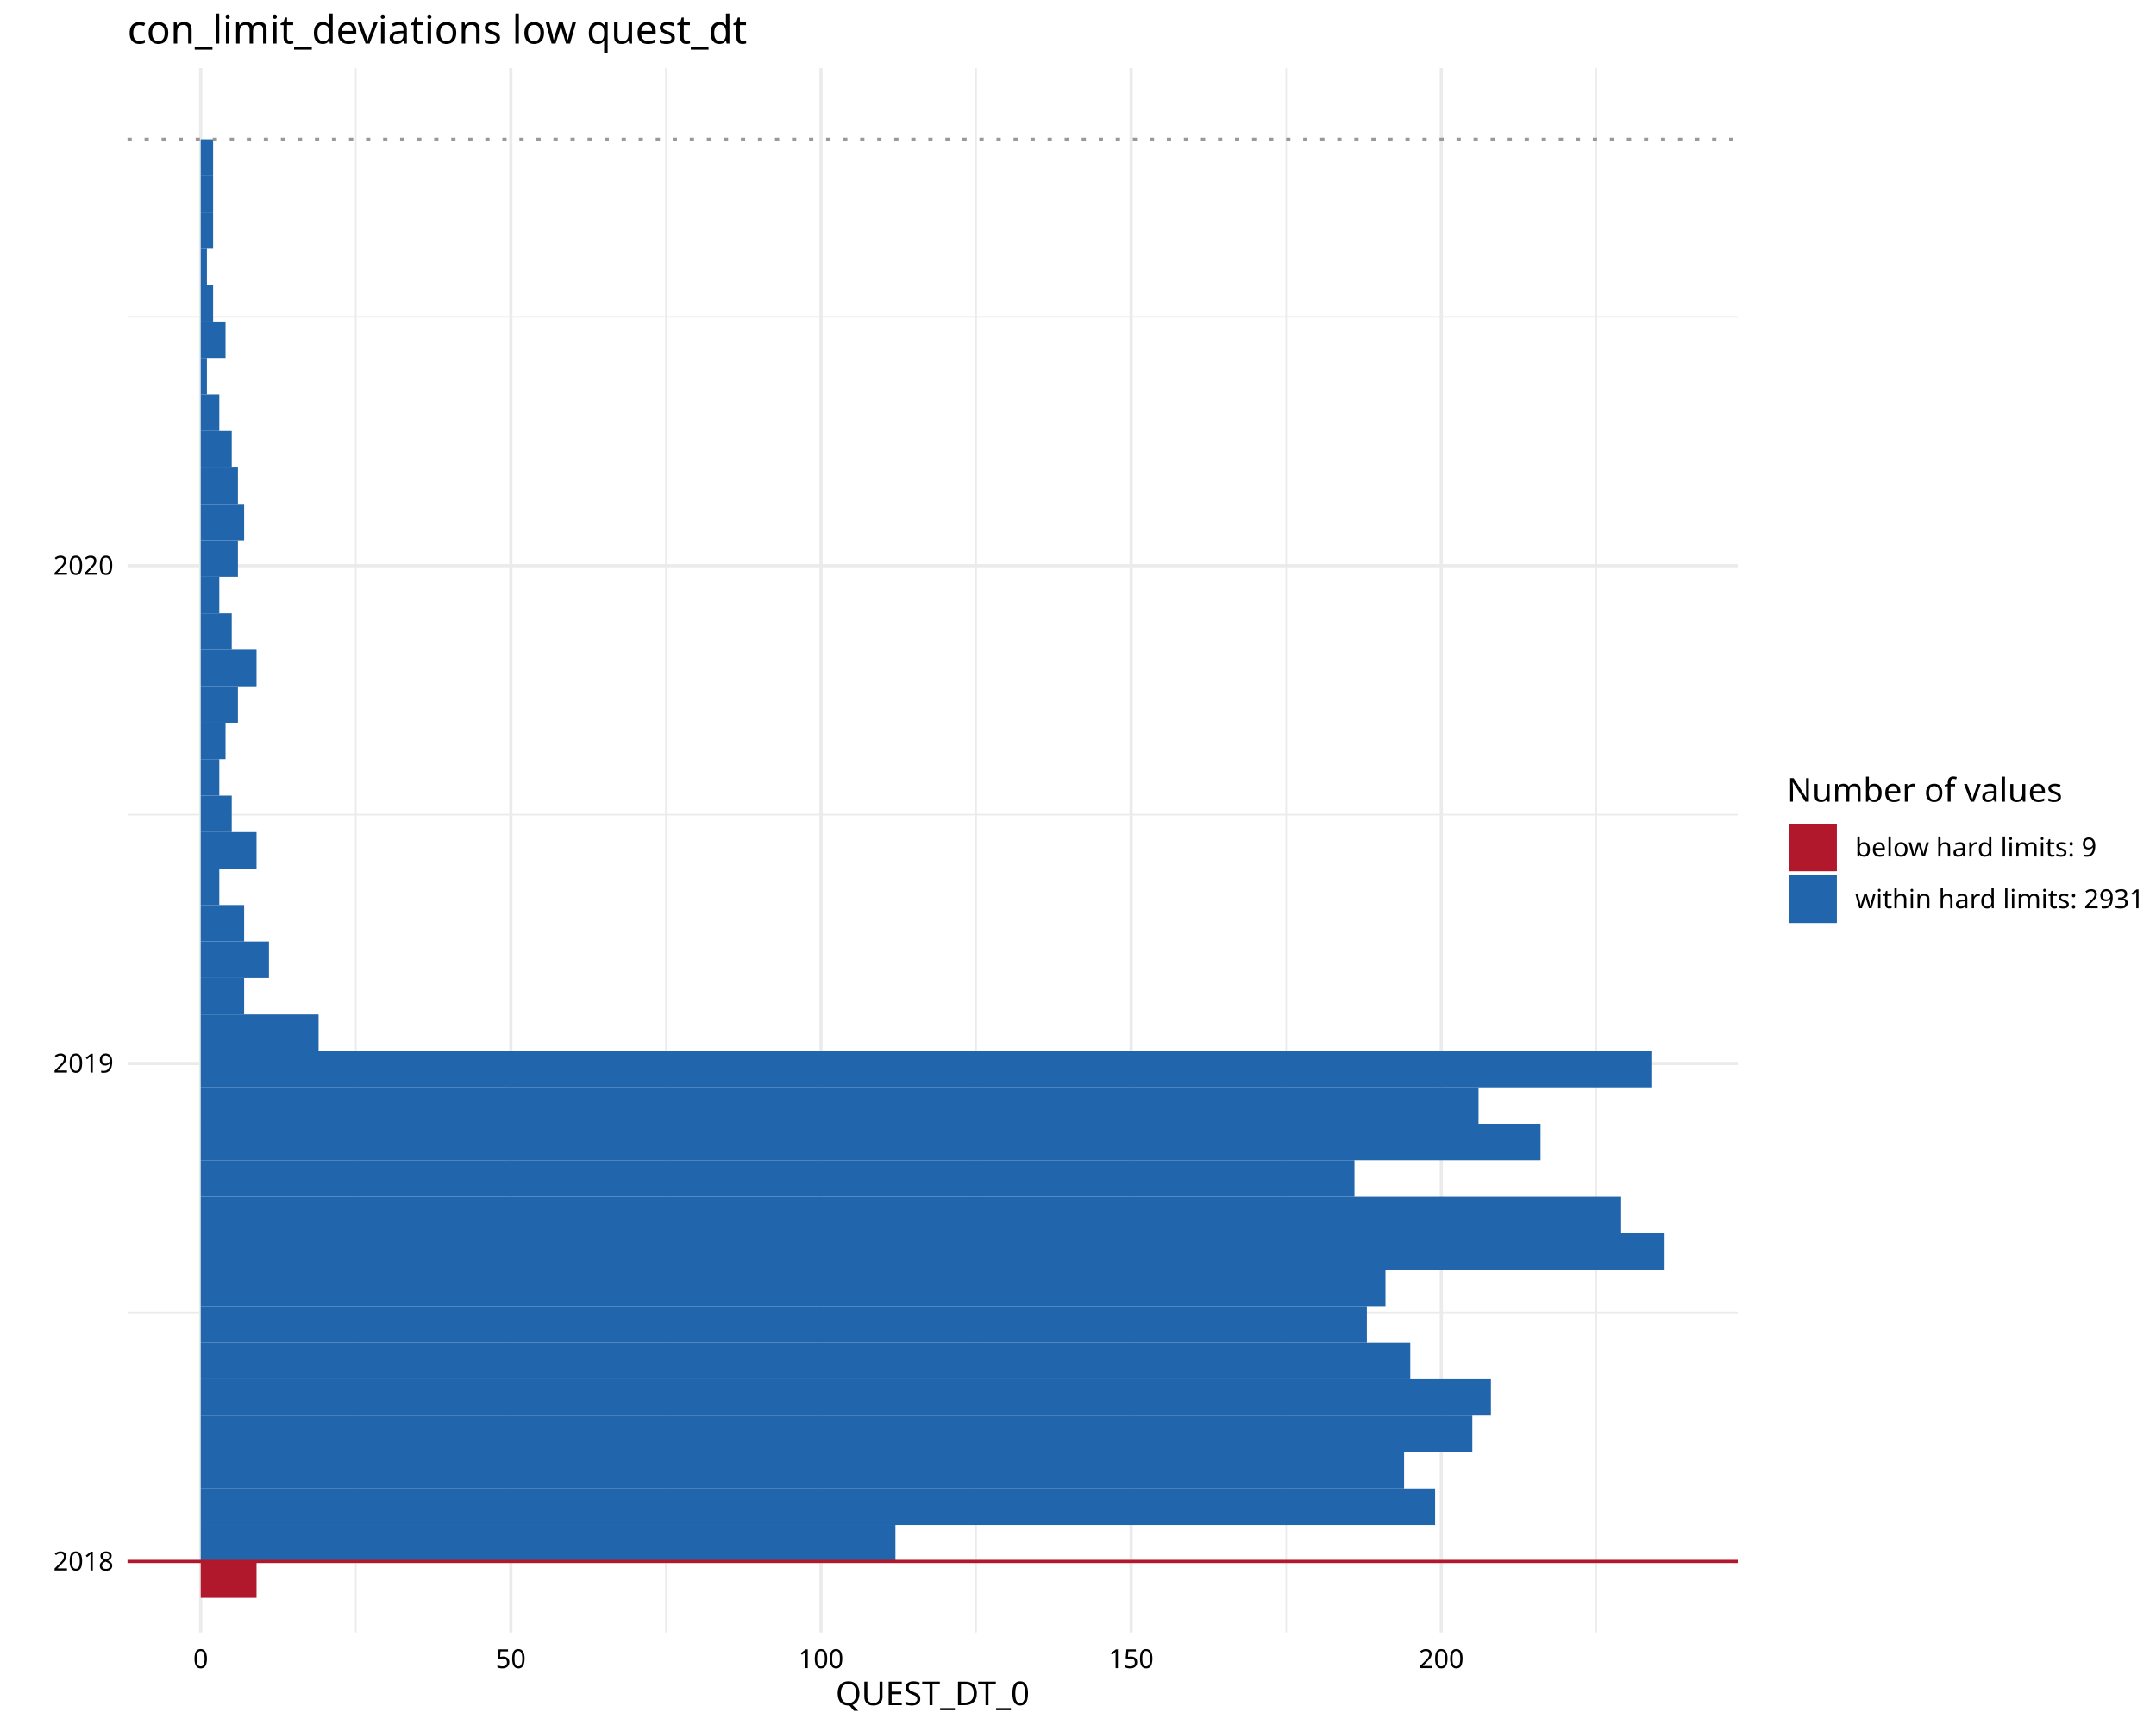
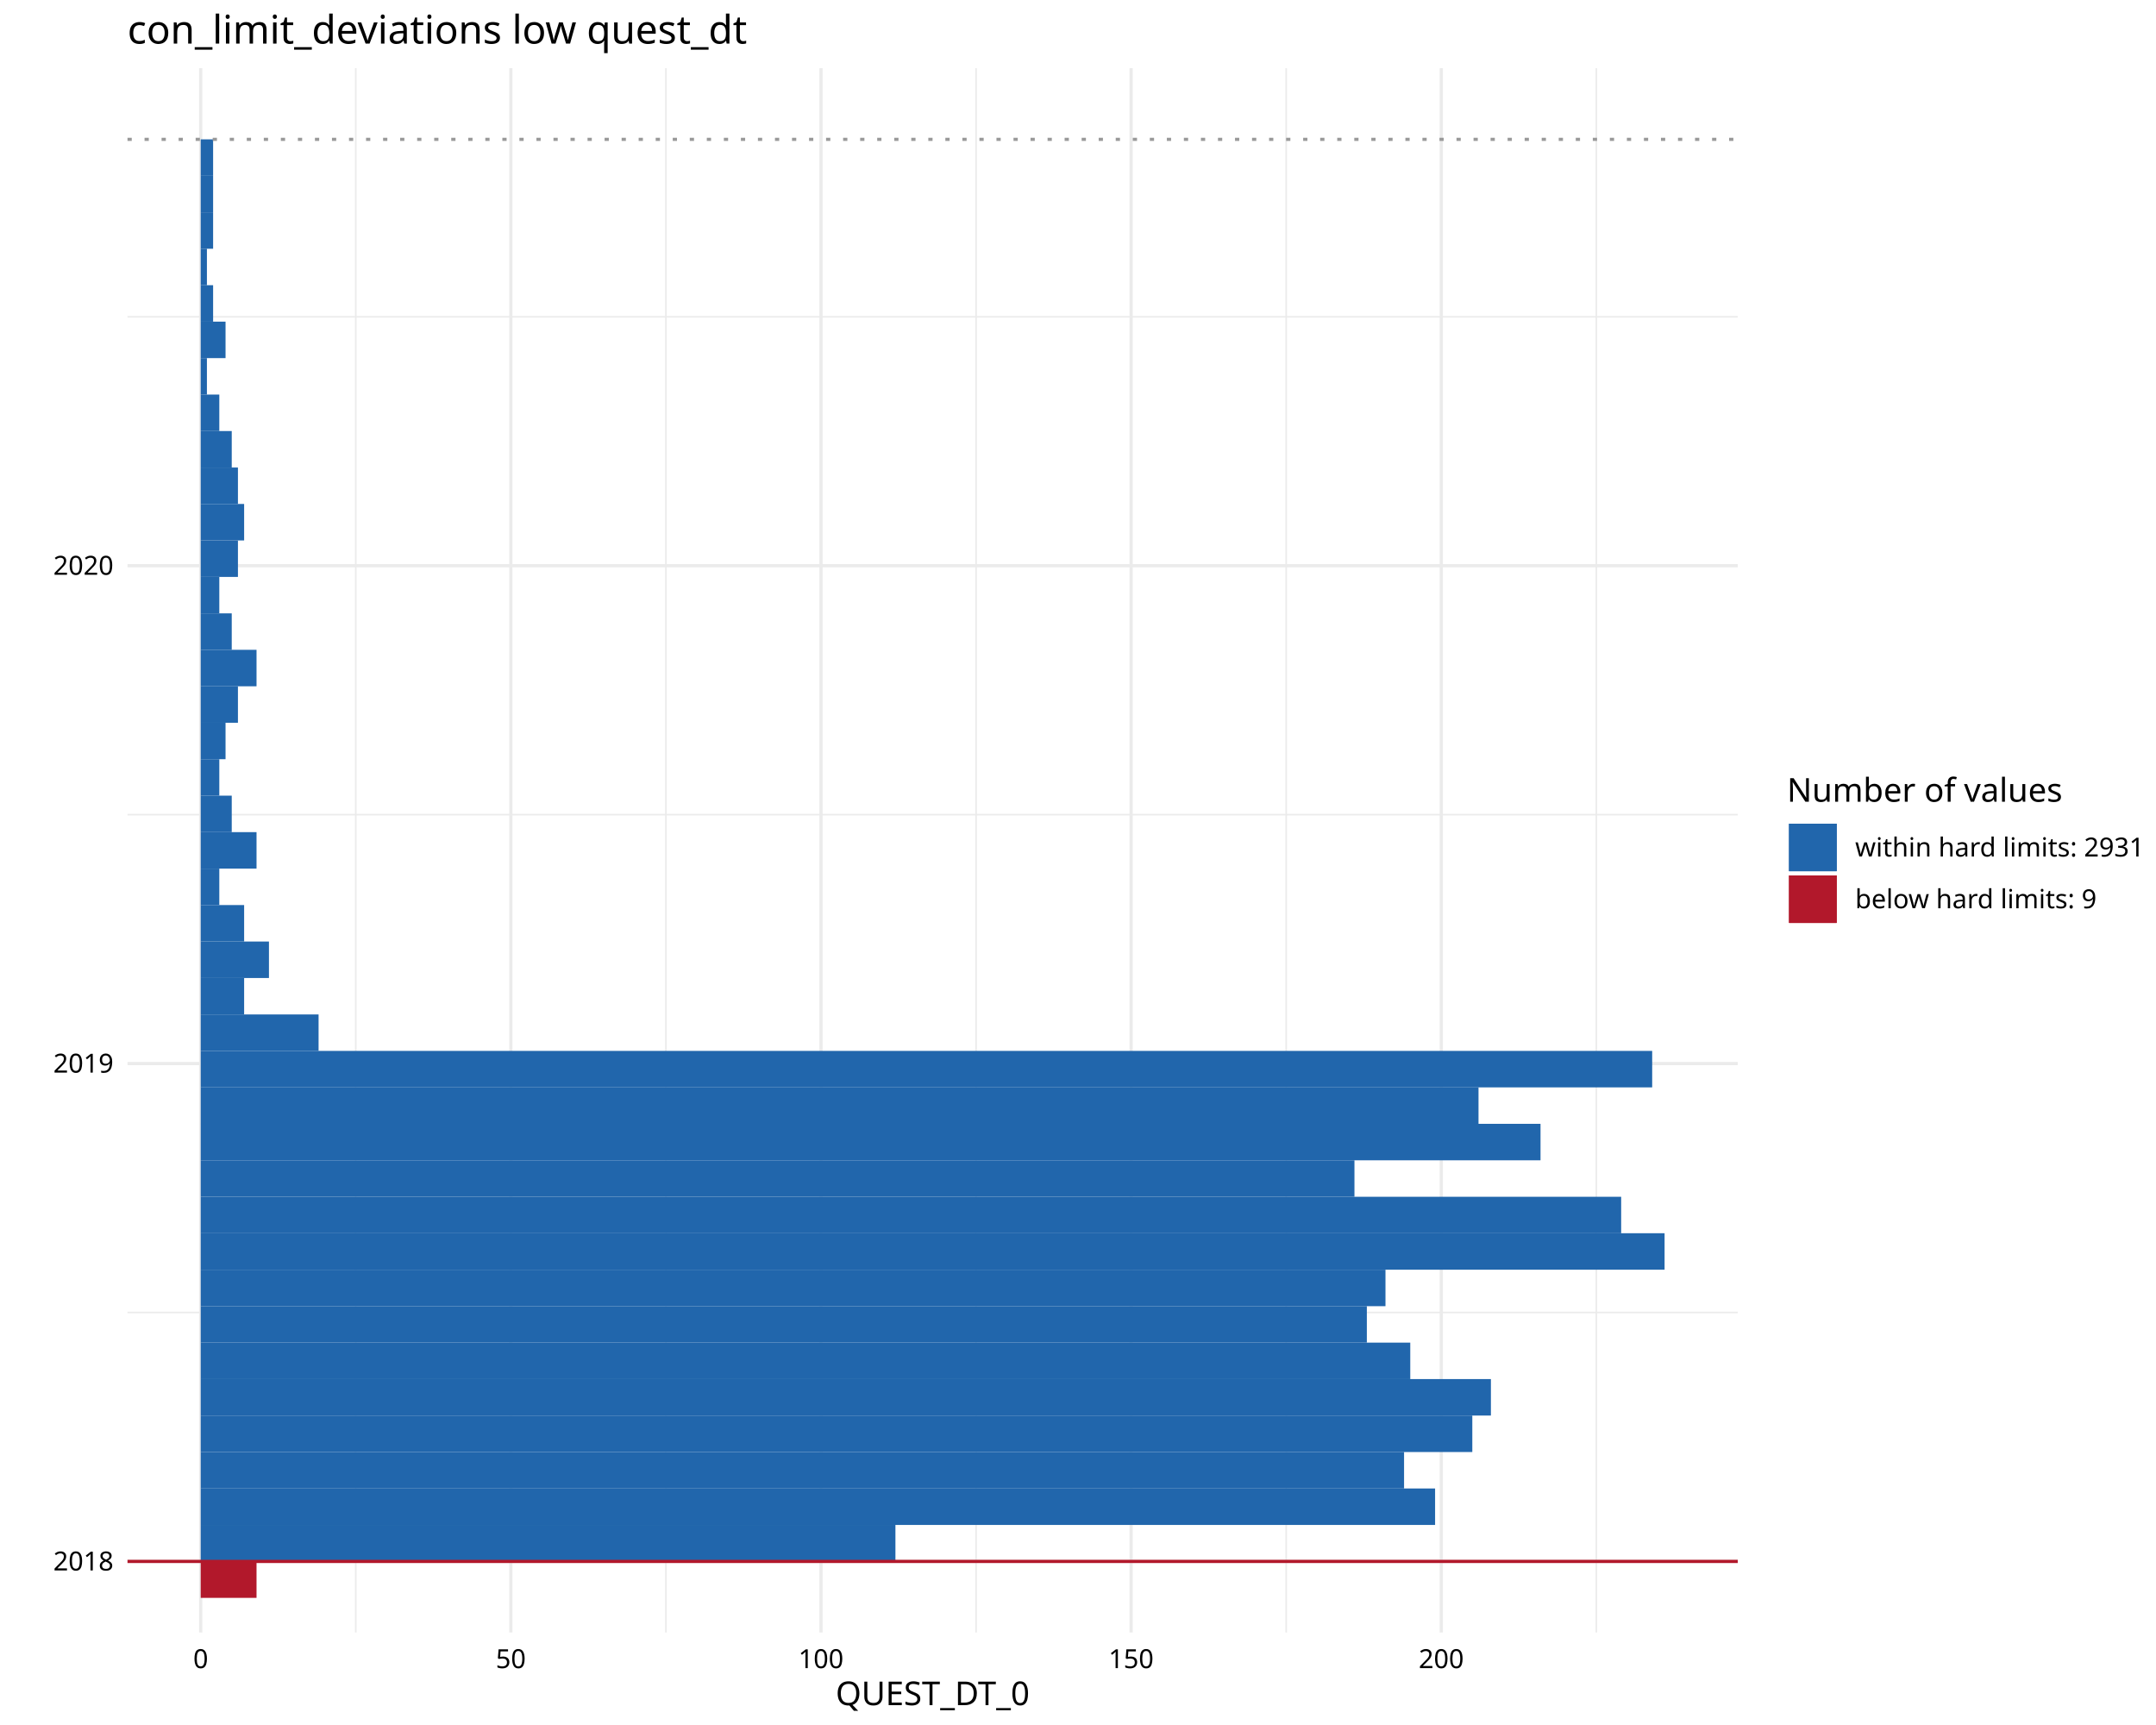
<svg xmlns="http://www.w3.org/2000/svg" class="svglite" data-engine-version="2.0" width="720.00pt" height="576.00pt" viewBox="0 0 720.00 576.00">
  <defs>
    <style type="text/css">
    .svglite line, .svglite polyline, .svglite polygon, .svglite path, .svglite rect, .svglite circle {
      fill: none;
      stroke: #000000;
      stroke-linecap: round;
      stroke-linejoin: round;
      stroke-miterlimit: 10.00;
    }
  </style>
  </defs>
  <rect width="100%" height="100%" style="stroke: none; fill: #FFFFFF;" />
  <defs>
    <clipPath id="cpMC4wMHw3MjAuMDB8MC4wMHw1NzYuMDA=">
      <rect x="0.00" y="0.00" width="720.00" height="576.00" />
    </clipPath>
  </defs>
  <g clip-path="url(#cpMC4wMHw3MjAuMDB8MC4wMHw1NzYuMDA=)">
</g>
  <defs>
    <clipPath id="cpNDIuNTh8NTgwLjMzfDIyLjc4fDU0NS4xMQ==">
      <rect x="42.58" y="22.78" width="537.75" height="522.33" />
    </clipPath>
  </defs>
  <g clip-path="url(#cpNDIuNTh8NTgwLjMzfDIyLjc4fDU0NS4xMQ==)">
    <polyline points="42.58,438.25 580.33,438.25 " style="stroke-width: 0.53; stroke: #EBEBEB; stroke-linecap: butt;" />
    <polyline points="42.58,272.02 580.33,272.02 " style="stroke-width: 0.53; stroke: #EBEBEB; stroke-linecap: butt;" />
    <polyline points="42.58,105.78 580.33,105.78 " style="stroke-width: 0.53; stroke: #EBEBEB; stroke-linecap: butt;" />
    <polyline points="118.81,545.11 118.81,22.78 " style="stroke-width: 0.53; stroke: #EBEBEB; stroke-linecap: butt;" />
    <polyline points="222.38,545.11 222.38,22.78 " style="stroke-width: 0.53; stroke: #EBEBEB; stroke-linecap: butt;" />
    <polyline points="325.96,545.11 325.96,22.78 " style="stroke-width: 0.53; stroke: #EBEBEB; stroke-linecap: butt;" />
    <polyline points="429.53,545.11 429.53,22.78 " style="stroke-width: 0.53; stroke: #EBEBEB; stroke-linecap: butt;" />
    <polyline points="533.10,545.11 533.10,22.78 " style="stroke-width: 0.53; stroke: #EBEBEB; stroke-linecap: butt;" />
    <polyline points="42.58,521.37 580.33,521.37 " style="stroke-width: 1.07; stroke: #EBEBEB; stroke-linecap: butt;" />
    <polyline points="42.58,355.14 580.33,355.14 " style="stroke-width: 1.07; stroke: #EBEBEB; stroke-linecap: butt;" />
    <polyline points="42.58,188.90 580.33,188.90 " style="stroke-width: 1.07; stroke: #EBEBEB; stroke-linecap: butt;" />
    <polyline points="67.03,545.11 67.03,22.78 " style="stroke-width: 1.07; stroke: #EBEBEB; stroke-linecap: butt;" />
    <polyline points="170.60,545.11 170.60,22.78 " style="stroke-width: 1.07; stroke: #EBEBEB; stroke-linecap: butt;" />
    <polyline points="274.17,545.11 274.17,22.78 " style="stroke-width: 1.07; stroke: #EBEBEB; stroke-linecap: butt;" />
    <polyline points="377.74,545.11 377.74,22.78 " style="stroke-width: 1.07; stroke: #EBEBEB; stroke-linecap: butt;" />
    <polyline points="481.32,545.11 481.32,22.78 " style="stroke-width: 1.07; stroke: #EBEBEB; stroke-linecap: butt;" />
    <rect x="67.03" y="521.37" width="18.64" height="12.18" style="stroke-width: 1.07; stroke: none; stroke-linecap: butt; stroke-linejoin: miter; fill: #B2182B;" />
    <rect x="67.03" y="509.19" width="232.00" height="12.18" style="stroke-width: 1.07; stroke: none; stroke-linecap: butt; stroke-linejoin: miter; fill: #2166AC;" />
    <rect x="67.03" y="497.02" width="412.22" height="12.18" style="stroke-width: 1.07; stroke: none; stroke-linecap: butt; stroke-linejoin: miter; fill: #2166AC;" />
    <rect x="67.03" y="484.84" width="401.86" height="12.18" style="stroke-width: 1.07; stroke: none; stroke-linecap: butt; stroke-linejoin: miter; fill: #2166AC;" />
    <rect x="67.03" y="472.67" width="424.65" height="12.18" style="stroke-width: 1.07; stroke: none; stroke-linecap: butt; stroke-linejoin: miter; fill: #2166AC;" />
    <rect x="67.03" y="460.49" width="430.86" height="12.18" style="stroke-width: 1.07; stroke: none; stroke-linecap: butt; stroke-linejoin: miter; fill: #2166AC;" />
    <rect x="67.03" y="448.32" width="403.93" height="12.18" style="stroke-width: 1.07; stroke: none; stroke-linecap: butt; stroke-linejoin: miter; fill: #2166AC;" />
    <rect x="67.03" y="436.14" width="389.43" height="12.18" style="stroke-width: 1.07; stroke: none; stroke-linecap: butt; stroke-linejoin: miter; fill: #2166AC;" />
    <rect x="67.03" y="423.97" width="395.65" height="12.18" style="stroke-width: 1.07; stroke: none; stroke-linecap: butt; stroke-linejoin: miter; fill: #2166AC;" />
    <rect x="67.03" y="411.79" width="488.86" height="12.18" style="stroke-width: 1.07; stroke: none; stroke-linecap: butt; stroke-linejoin: miter; fill: #2166AC;" />
    <rect x="67.03" y="399.62" width="474.36" height="12.18" style="stroke-width: 1.07; stroke: none; stroke-linecap: butt; stroke-linejoin: miter; fill: #2166AC;" />
    <rect x="67.03" y="387.44" width="385.29" height="12.18" style="stroke-width: 1.07; stroke: none; stroke-linecap: butt; stroke-linejoin: miter; fill: #2166AC;" />
    <rect x="67.03" y="375.26" width="447.43" height="12.18" style="stroke-width: 1.07; stroke: none; stroke-linecap: butt; stroke-linejoin: miter; fill: #2166AC;" />
    <rect x="67.03" y="363.09" width="426.72" height="12.18" style="stroke-width: 1.07; stroke: none; stroke-linecap: butt; stroke-linejoin: miter; fill: #2166AC;" />
    <rect x="67.03" y="350.91" width="484.72" height="12.18" style="stroke-width: 1.07; stroke: none; stroke-linecap: butt; stroke-linejoin: miter; fill: #2166AC;" />
    <rect x="67.03" y="338.74" width="39.36" height="12.18" style="stroke-width: 1.07; stroke: none; stroke-linecap: butt; stroke-linejoin: miter; fill: #2166AC;" />
    <rect x="67.03" y="326.56" width="14.50" height="12.18" style="stroke-width: 1.07; stroke: none; stroke-linecap: butt; stroke-linejoin: miter; fill: #2166AC;" />
    <rect x="67.03" y="314.39" width="22.79" height="12.18" style="stroke-width: 1.07; stroke: none; stroke-linecap: butt; stroke-linejoin: miter; fill: #2166AC;" />
    <rect x="67.03" y="302.21" width="14.50" height="12.18" style="stroke-width: 1.07; stroke: none; stroke-linecap: butt; stroke-linejoin: miter; fill: #2166AC;" />
    <rect x="67.03" y="290.04" width="6.21" height="12.18" style="stroke-width: 1.07; stroke: none; stroke-linecap: butt; stroke-linejoin: miter; fill: #2166AC;" />
    <rect x="67.03" y="277.86" width="18.64" height="12.18" style="stroke-width: 1.07; stroke: none; stroke-linecap: butt; stroke-linejoin: miter; fill: #2166AC;" />
    <rect x="67.03" y="265.68" width="10.36" height="12.18" style="stroke-width: 1.07; stroke: none; stroke-linecap: butt; stroke-linejoin: miter; fill: #2166AC;" />
    <rect x="67.03" y="253.51" width="6.21" height="12.18" style="stroke-width: 1.07; stroke: none; stroke-linecap: butt; stroke-linejoin: miter; fill: #2166AC;" />
    <rect x="67.03" y="241.33" width="8.29" height="12.18" style="stroke-width: 1.07; stroke: none; stroke-linecap: butt; stroke-linejoin: miter; fill: #2166AC;" />
    <rect x="67.03" y="229.16" width="12.43" height="12.18" style="stroke-width: 1.07; stroke: none; stroke-linecap: butt; stroke-linejoin: miter; fill: #2166AC;" />
    <rect x="67.03" y="216.98" width="18.64" height="12.18" style="stroke-width: 1.07; stroke: none; stroke-linecap: butt; stroke-linejoin: miter; fill: #2166AC;" />
    <rect x="67.03" y="204.81" width="10.36" height="12.18" style="stroke-width: 1.07; stroke: none; stroke-linecap: butt; stroke-linejoin: miter; fill: #2166AC;" />
    <rect x="67.03" y="192.63" width="6.21" height="12.18" style="stroke-width: 1.07; stroke: none; stroke-linecap: butt; stroke-linejoin: miter; fill: #2166AC;" />
    <rect x="67.03" y="180.46" width="12.43" height="12.18" style="stroke-width: 1.07; stroke: none; stroke-linecap: butt; stroke-linejoin: miter; fill: #2166AC;" />
    <rect x="67.03" y="168.28" width="14.50" height="12.18" style="stroke-width: 1.07; stroke: none; stroke-linecap: butt; stroke-linejoin: miter; fill: #2166AC;" />
    <rect x="67.03" y="156.11" width="12.43" height="12.18" style="stroke-width: 1.07; stroke: none; stroke-linecap: butt; stroke-linejoin: miter; fill: #2166AC;" />
    <rect x="67.03" y="143.93" width="10.36" height="12.18" style="stroke-width: 1.07; stroke: none; stroke-linecap: butt; stroke-linejoin: miter; fill: #2166AC;" />
    <rect x="67.03" y="131.75" width="6.21" height="12.18" style="stroke-width: 1.07; stroke: none; stroke-linecap: butt; stroke-linejoin: miter; fill: #2166AC;" />
    <rect x="67.03" y="119.58" width="2.07" height="12.18" style="stroke-width: 1.07; stroke: none; stroke-linecap: butt; stroke-linejoin: miter; fill: #2166AC;" />
    <rect x="67.03" y="107.40" width="8.29" height="12.18" style="stroke-width: 1.07; stroke: none; stroke-linecap: butt; stroke-linejoin: miter; fill: #2166AC;" />
    <rect x="67.03" y="95.23" width="4.14" height="12.18" style="stroke-width: 1.07; stroke: none; stroke-linecap: butt; stroke-linejoin: miter; fill: #2166AC;" />
    <rect x="67.03" y="83.05" width="2.07" height="12.18" style="stroke-width: 1.07; stroke: none; stroke-linecap: butt; stroke-linejoin: miter; fill: #2166AC;" />
    <rect x="67.03" y="70.88" width="4.14" height="12.18" style="stroke-width: 1.07; stroke: none; stroke-linecap: butt; stroke-linejoin: miter; fill: #2166AC;" />
    <rect x="67.03" y="58.70" width="4.14" height="12.18" style="stroke-width: 1.07; stroke: none; stroke-linecap: butt; stroke-linejoin: miter; fill: #2166AC;" />
    <rect x="67.03" y="46.53" width="4.14" height="12.18" style="stroke-width: 1.07; stroke: none; stroke-linecap: butt; stroke-linejoin: miter; fill: #2166AC;" />
    <line x1="42.58" y1="521.37" x2="580.33" y2="521.37" style="stroke-width: 1.07; stroke: #B2182B; stroke-linecap: butt;" />
    <line x1="42.58" y1="46.53" x2="580.33" y2="46.53" style="stroke-width: 1.07; stroke: #999999; stroke-dasharray: 1.42,4.27; stroke-linecap: butt;" />
  </g>
  <g clip-path="url(#cpMC4wMHw3MjAuMDB8MC4wMHw1NzYuMDA=)">
    <text x="27.86" y="524.40" text-anchor="middle" style="font-size: 8.80px; font-family: sans;" textLength="19.58px" lengthAdjust="spacingAndGlyphs">2018</text>
    <text x="27.86" y="358.16" text-anchor="middle" style="font-size: 8.80px; font-family: sans;" textLength="19.58px" lengthAdjust="spacingAndGlyphs">2019</text>
    <text x="27.86" y="191.93" text-anchor="middle" style="font-size: 8.80px; font-family: sans;" textLength="19.58px" lengthAdjust="spacingAndGlyphs">2020</text>
    <text x="67.03" y="557.01" text-anchor="middle" style="font-size: 8.80px; font-family: sans;" textLength="4.89px" lengthAdjust="spacingAndGlyphs">0</text>
    <text x="170.60" y="557.01" text-anchor="middle" style="font-size: 8.80px; font-family: sans;" textLength="9.79px" lengthAdjust="spacingAndGlyphs">50</text>
    <text x="274.17" y="557.01" text-anchor="middle" style="font-size: 8.80px; font-family: sans;" textLength="14.68px" lengthAdjust="spacingAndGlyphs">100</text>
    <text x="377.74" y="557.01" text-anchor="middle" style="font-size: 8.80px; font-family: sans;" textLength="14.68px" lengthAdjust="spacingAndGlyphs">150</text>
    <text x="481.32" y="557.01" text-anchor="middle" style="font-size: 8.80px; font-family: sans;" textLength="14.68px" lengthAdjust="spacingAndGlyphs">200</text>
    <text x="311.46" y="569.38" text-anchor="middle" style="font-size: 11.00px; font-family: sans;" textLength="70.92px" lengthAdjust="spacingAndGlyphs">QUEST_DT_0</text>
    <text x="596.77" y="267.71" style="font-size: 11.00px; font-family: sans;" textLength="86.22px" lengthAdjust="spacingAndGlyphs">Number of values</text>
-     <rect x="597.48" y="275.04" width="15.86" height="15.86" style="stroke-width: 1.07; stroke: none; stroke-linecap: butt; stroke-linejoin: miter; fill: #B2182B;" />
-     <rect x="597.48" y="275.04" width="15.86" height="15.86" style="stroke-width: 1.07; stroke: none; stroke-linecap: butt; stroke-linejoin: miter; fill: #B2182B;" />
-     <rect x="597.48" y="275.04" width="15.86" height="15.86" style="stroke-width: 1.07; stroke: none; stroke-linecap: butt; stroke-linejoin: miter; fill: #B2182B;" />
-     <rect x="597.48" y="292.32" width="15.86" height="15.86" style="stroke-width: 1.07; stroke: none; stroke-linecap: butt; stroke-linejoin: miter; fill: #2166AC;" />
-     <rect x="597.48" y="292.32" width="15.86" height="15.86" style="stroke-width: 1.07; stroke: none; stroke-linecap: butt; stroke-linejoin: miter; fill: #2166AC;" />
-     <rect x="597.48" y="292.32" width="15.86" height="15.86" style="stroke-width: 1.07; stroke: none; stroke-linecap: butt; stroke-linejoin: miter; fill: #2166AC;" />
-     <text x="619.53" y="286.00" style="font-size: 8.80px; font-family: sans;" textLength="75.32px" lengthAdjust="spacingAndGlyphs">below hard limits: 9</text>
-     <text x="619.53" y="303.28" style="font-size: 8.80px; font-family: sans;" textLength="89.51px" lengthAdjust="spacingAndGlyphs">within hard limits: 2931</text>
+     <rect x="597.48" y="275.04" width="15.86" height="15.86" style="stroke-width: 1.07; stroke: none; stroke-linecap: butt; stroke-linejoin: miter; fill: #2166AC;" />
+     <rect x="597.48" y="275.04" width="15.86" height="15.86" style="stroke-width: 1.07; stroke: none; stroke-linecap: butt; stroke-linejoin: miter; fill: #2166AC;" />
+     <rect x="597.48" y="275.04" width="15.86" height="15.86" style="stroke-width: 1.07; stroke: none; stroke-linecap: butt; stroke-linejoin: miter; fill: #2166AC;" />
+     <rect x="597.48" y="292.32" width="15.86" height="15.86" style="stroke-width: 1.07; stroke: none; stroke-linecap: butt; stroke-linejoin: miter; fill: #B2182B;" />
+     <rect x="597.48" y="292.32" width="15.86" height="15.86" style="stroke-width: 1.07; stroke: none; stroke-linecap: butt; stroke-linejoin: miter; fill: #B2182B;" />
+     <rect x="597.48" y="292.32" width="15.86" height="15.86" style="stroke-width: 1.07; stroke: none; stroke-linecap: butt; stroke-linejoin: miter; fill: #B2182B;" />
+     <text x="619.53" y="286.00" style="font-size: 8.80px; font-family: sans;" textLength="89.51px" lengthAdjust="spacingAndGlyphs">within hard limits: 2931</text>
+     <text x="619.53" y="303.28" style="font-size: 8.80px; font-family: sans;" textLength="75.32px" lengthAdjust="spacingAndGlyphs">below hard limits: 9</text>
    <text x="42.58" y="14.56" style="font-size: 13.20px; font-family: sans;" textLength="196.67px" lengthAdjust="spacingAndGlyphs">con_limit_deviations low quest_dt</text>
  </g>
</svg>
